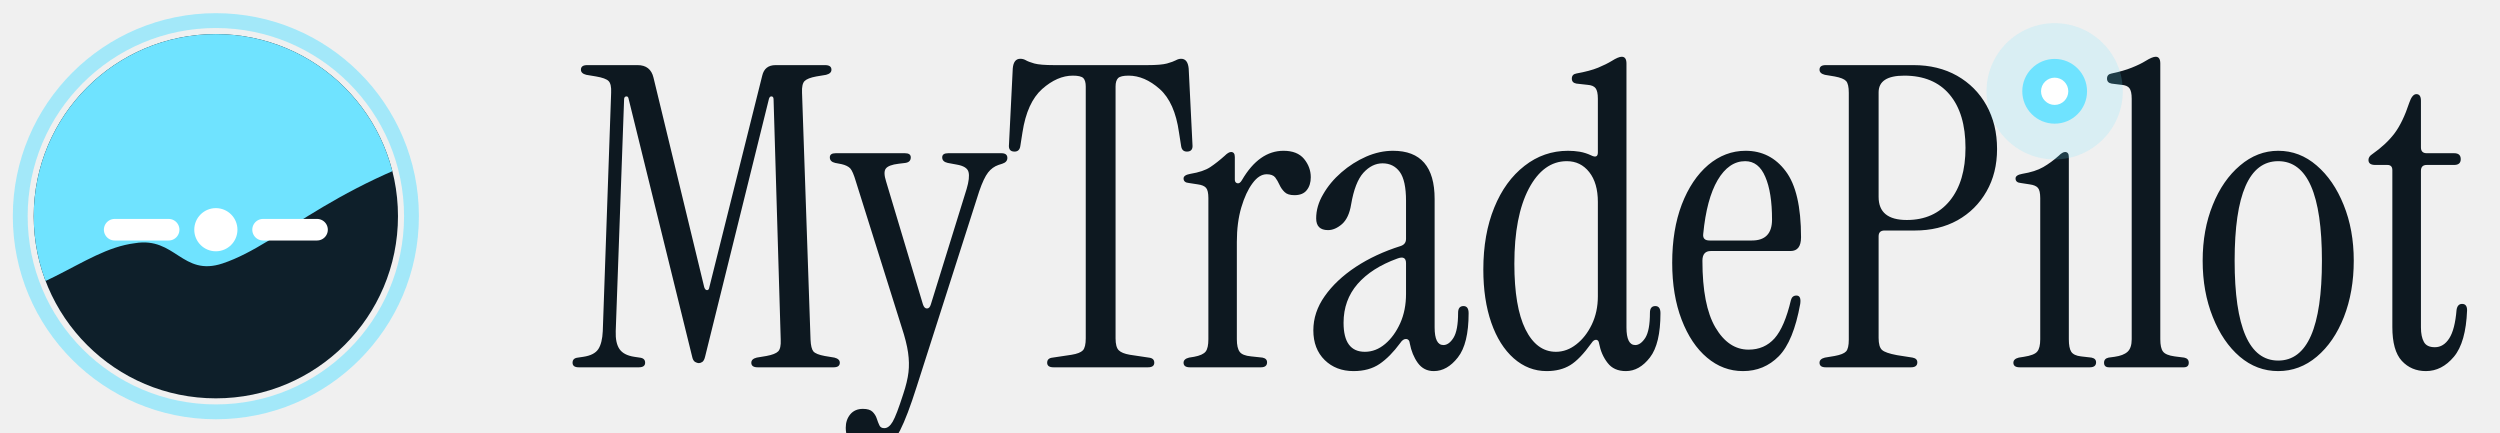
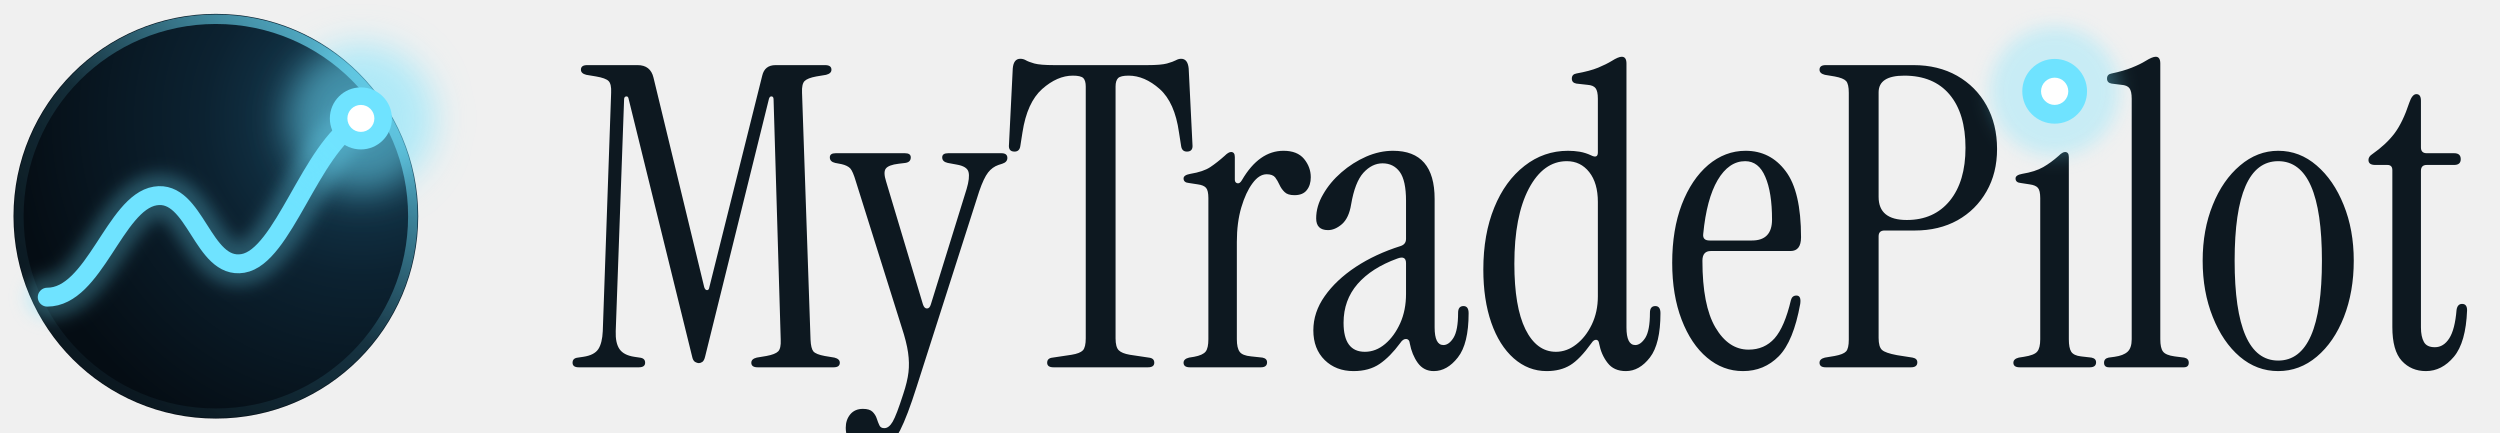
<svg xmlns="http://www.w3.org/2000/svg" viewBox="0 0 185.31 32.00" width="185" height="32" role="img" aria-label="MyTradePilot">
  <g transform="scale(0.5)">
    <defs>
-       <clipPath id="mtp-clip">
-         <circle cx="32" cy="32" r="27" />
-       </clipPath>
+       <radialGradient id="mtp-glass" cx="53.5" cy="17.5" r="52" gradientUnits="userSpaceOnUse">
+         <stop offset="0" stop-color="#17445c" />
+         <stop offset="0.45" stop-color="#0c2231" />
+         <stop offset="1" stop-color="#050d14" />
+       </radialGradient>
+       <linearGradient id="mtp-rim" x1="54" y1="10" x2="14" y2="56" gradientUnits="userSpaceOnUse">
+         <stop offset="0" stop-color="#6fe3ff" stop-opacity="0.7" />
+         <stop offset="0.5" stop-color="#6fe3ff" stop-opacity="0.12" />
+         <stop offset="1" stop-color="#6fe3ff" stop-opacity="0.05" />
+       </linearGradient>
+       <filter id="mtp-bloom" x="-60%" y="-60%" width="220%" height="220%">
+         <feGaussianBlur stdDeviation="2.6" />
+       </filter>
+       <filter id="mtp-haze" x="-30%" y="-30%" width="160%" height="160%">
+         <feGaussianBlur stdDeviation="1.2" />
+       </filter>
    </defs>
-     <circle cx="32" cy="32" r="27" fill="#0e1f2a" />
-     <path d="M-10 46 C6 45 12 37 20 36 C26 35 27 41 33 39 C42 36 50 26 74 20 L74 -10 L-10 -10 Z" fill="#6fe3ff" clip-path="url(#mtp-clip)" />
-     <circle cx="32" cy="32" r="29" fill="none" stroke="#6fe3ff" stroke-width="2.2" opacity="0.6" />
-     <path d="M17 34 H25 M39 34 H47" stroke="#ffffff" stroke-width="3.2" stroke-linecap="round" />
-     <circle cx="32" cy="34" r="3.2" fill="#ffffff" />
+     <circle cx="32" cy="32" r="30" fill="url(#mtp-glass)" />
+     <circle cx="32" cy="32" r="29.2" fill="none" stroke="url(#mtp-rim)" stroke-width="1.4" />
+     <path d="M7 44 C14 44 17 30 23 29 C29 28 30 40 36 39 C42 38 46 22 53 18" fill="none" stroke="#6fe3ff" stroke-width="6.5" stroke-linecap="round" opacity="0.28" filter="url(#mtp-haze)" />
+     <path d="M7 44 C14 44 17 30 23 29 C29 28 30 40 36 39 C42 38 46 22 53 18" fill="none" stroke="#6fe3ff" stroke-width="2.8" stroke-linecap="round" />
+     <circle cx="53.5" cy="17.5" r="11" fill="#6fe3ff" opacity="0.5" filter="url(#mtp-bloom)" />
+     <circle cx="53.5" cy="17.5" r="4.6" fill="#6fe3ff" />
+     <circle cx="53.5" cy="17.5" r="2" fill="#ffffff" />
  </g>
+   <defs>
+     <filter id="mtp-wbloom" x="-100%" y="-100%" width="300%" height="300%">
+       <feGaussianBlur stdDeviation="0.67" />
+     </filter>
+   </defs>
  <g transform="translate(42.00 27.20)">
    <path fill="#0d1820" d="M9.80 -0.31Q9.68 -0.31 9.52 -0.40Q9.36 -0.50 9.30 -0.81L4.60 -19.88Q4.57 -20.10 4.42 -20.08Q4.26 -20.07 4.26 -19.85L3.64 -2.68Q3.61 -1.80 3.92 -1.35Q4.23 -0.90 5.01 -0.78L5.41 -0.72Q5.82 -0.68 5.82 -0.34Q5.82 0.00 5.35 0.00H0.90Q0.44 0.00 0.44 -0.34Q0.44 -0.68 0.84 -0.72L1.24 -0.78Q2.05 -0.90 2.35 -1.35Q2.64 -1.80 2.68 -2.68L3.30 -20.35Q3.33 -21.00 3.11 -21.22Q2.89 -21.44 2.18 -21.56L1.46 -21.68Q1.06 -21.78 1.06 -22.06Q1.06 -22.40 1.52 -22.40H5.26Q6.22 -22.40 6.44 -21.47L10.20 -5.94Q10.27 -5.72 10.41 -5.72Q10.55 -5.72 10.58 -5.94L14.50 -21.62Q14.68 -22.40 15.49 -22.40H19.16Q19.63 -22.40 19.63 -22.06Q19.63 -21.78 19.23 -21.68L18.51 -21.56Q17.86 -21.44 17.64 -21.22Q17.42 -21.00 17.45 -20.35L18.08 -2.05Q18.11 -1.40 18.29 -1.18Q18.48 -0.96 19.13 -0.84L19.85 -0.72Q20.25 -0.62 20.25 -0.34Q20.25 0.00 19.79 0.00H14.16Q13.69 0.00 13.69 -0.34Q13.69 -0.62 14.09 -0.72L14.81 -0.84Q15.46 -0.96 15.68 -1.18Q15.90 -1.40 15.87 -2.05L15.34 -19.85Q15.34 -20.07 15.20 -20.08Q15.06 -20.10 15.00 -19.91L10.27 -0.81Q10.20 -0.50 10.06 -0.40Q9.92 -0.31 9.80 -0.31ZM22.52 6.38Q21.68 6.38 21.19 5.80Q20.69 5.23 20.69 4.48Q20.69 3.89 21.03 3.48Q21.37 3.08 21.96 3.08Q22.46 3.08 22.68 3.30Q22.90 3.52 22.99 3.80Q23.08 4.08 23.18 4.29Q23.27 4.51 23.55 4.51Q23.89 4.51 24.17 4.03Q24.45 3.55 24.95 1.99Q25.26 1.06 25.34 0.37Q25.42 -0.31 25.31 -1.09Q25.20 -1.87 24.83 -2.99L21.44 -13.78Q21.22 -14.53 21.02 -14.75Q20.81 -14.96 20.38 -15.06L19.91 -15.15Q19.51 -15.24 19.51 -15.56Q19.51 -15.87 19.94 -15.87H25.08Q25.51 -15.87 25.51 -15.56Q25.51 -15.21 25.11 -15.15L24.61 -15.09Q23.86 -15.00 23.66 -14.73Q23.46 -14.47 23.68 -13.78L26.41 -4.67Q26.51 -4.36 26.71 -4.36Q26.91 -4.36 27.00 -4.67L29.65 -13.22Q29.90 -14.06 29.79 -14.48Q29.68 -14.90 28.90 -15.03L28.25 -15.15Q27.84 -15.24 27.84 -15.56Q27.84 -15.87 28.28 -15.87H32.23Q32.67 -15.87 32.67 -15.52Q32.67 -15.21 32.29 -15.09L32.01 -15.00Q31.55 -14.84 31.24 -14.44Q30.92 -14.03 30.58 -13.04L25.95 1.43Q25.26 3.61 24.72 4.67Q24.17 5.72 23.68 6.05Q23.18 6.38 22.52 6.38ZM36.09 0.00Q35.62 0.00 35.62 -0.34Q35.62 -0.68 36.03 -0.72L37.43 -0.93Q38.05 -1.03 38.27 -1.26Q38.48 -1.49 38.48 -2.15V-20.81Q38.48 -21.25 38.30 -21.44Q38.11 -21.62 37.52 -21.62Q36.37 -21.62 35.25 -20.63Q34.13 -19.63 33.79 -17.42L33.63 -16.40Q33.57 -15.99 33.20 -15.99Q32.73 -15.99 32.79 -16.52L33.07 -22.15Q33.13 -22.87 33.63 -22.87Q33.85 -22.87 34.04 -22.76Q34.22 -22.65 34.67 -22.52Q35.12 -22.40 36.12 -22.40H43.06Q44.05 -22.40 44.50 -22.52Q44.96 -22.65 45.16 -22.76Q45.36 -22.87 45.55 -22.87Q46.04 -22.87 46.11 -22.15L46.39 -16.52Q46.45 -15.99 45.98 -15.99Q45.61 -15.99 45.55 -16.40L45.39 -17.42Q45.08 -19.63 43.96 -20.63Q42.84 -21.62 41.66 -21.62Q41.07 -21.62 40.88 -21.44Q40.69 -21.25 40.69 -20.81V-2.15Q40.69 -1.49 40.93 -1.26Q41.16 -1.03 41.75 -0.93L43.15 -0.72Q43.56 -0.68 43.56 -0.34Q43.56 0.00 43.09 0.00ZM50.06 -13.88Q51.33 -16.05 53.14 -16.05Q54.16 -16.05 54.66 -15.45Q55.16 -14.84 55.16 -14.09Q55.16 -13.50 54.86 -13.13Q54.57 -12.76 53.95 -12.76Q53.45 -12.76 53.22 -12.99Q52.98 -13.22 52.84 -13.53Q52.70 -13.84 52.52 -14.08Q52.33 -14.31 51.89 -14.31Q51.33 -14.31 50.84 -13.64Q50.34 -12.97 50.01 -11.85Q49.68 -10.73 49.68 -9.30V-2.08Q49.68 -1.43 49.89 -1.15Q50.09 -0.87 50.74 -0.81L51.58 -0.72Q51.92 -0.65 51.92 -0.37Q51.92 0.00 51.46 0.00H46.20Q45.73 0.00 45.73 -0.34Q45.73 -0.62 46.14 -0.72L46.51 -0.78Q47.16 -0.90 47.37 -1.17Q47.57 -1.43 47.57 -2.08V-12.54Q47.57 -13.10 47.40 -13.30Q47.23 -13.50 46.79 -13.56L46.14 -13.66Q45.73 -13.69 45.73 -14.00Q45.73 -14.25 46.23 -14.34Q47.20 -14.50 47.71 -14.84Q48.22 -15.18 48.78 -15.68Q49.06 -15.96 49.25 -15.96Q49.53 -15.96 49.53 -15.59V-13.91Q49.53 -13.69 49.72 -13.64Q49.90 -13.60 50.06 -13.88ZM58.33 0.28Q57.03 0.28 56.19 -0.54Q55.35 -1.37 55.35 -2.74Q55.35 -4.08 56.19 -5.27Q57.03 -6.47 58.49 -7.44Q59.95 -8.40 61.82 -8.99Q62.22 -9.12 62.22 -9.52V-12.35Q62.22 -13.84 61.76 -14.48Q61.29 -15.12 60.48 -15.12Q59.70 -15.12 59.06 -14.42Q58.43 -13.72 58.15 -12.07Q57.99 -11.08 57.48 -10.62Q56.96 -10.17 56.44 -10.17Q55.56 -10.17 55.56 -11.04Q55.56 -11.95 56.08 -12.83Q56.59 -13.72 57.43 -14.45Q58.27 -15.18 59.27 -15.62Q60.26 -16.05 61.26 -16.05Q64.34 -16.05 64.34 -12.48V-2.96Q64.34 -1.65 64.99 -1.65Q65.40 -1.65 65.74 -2.19Q66.08 -2.74 66.08 -4.04Q66.08 -4.54 66.48 -4.54Q66.86 -4.54 66.86 -4.01Q66.86 -1.74 66.06 -0.73Q65.27 0.28 64.28 0.28Q63.53 0.28 63.09 -0.33Q62.66 -0.93 62.50 -1.77Q62.47 -2.08 62.24 -2.10Q62.00 -2.12 61.79 -1.80Q61.04 -0.78 60.26 -0.25Q59.48 0.28 58.33 0.28ZM59.17 -1.15Q59.98 -1.15 60.67 -1.73Q61.35 -2.30 61.79 -3.27Q62.22 -4.23 62.22 -5.44V-7.72Q62.22 -8.31 61.57 -8.06Q59.67 -7.37 58.63 -6.18Q57.59 -4.98 57.59 -3.30Q57.59 -1.15 59.17 -1.15ZM72.64 0.28Q71.28 0.28 70.20 -0.67Q69.13 -1.62 68.54 -3.31Q67.95 -5.01 67.95 -7.25Q67.95 -9.86 68.76 -11.84Q69.56 -13.81 71.00 -14.93Q72.43 -16.05 74.23 -16.05Q74.67 -16.05 75.10 -15.98Q75.54 -15.90 75.94 -15.71Q76.44 -15.46 76.44 -15.93V-19.91Q76.44 -20.47 76.27 -20.69Q76.10 -20.91 75.66 -20.94L74.85 -21.03Q74.51 -21.09 74.51 -21.40Q74.51 -21.72 74.85 -21.78Q75.85 -21.96 76.46 -22.21Q77.06 -22.46 77.47 -22.71Q77.96 -23.02 78.21 -23.02Q78.56 -23.02 78.56 -22.52V-2.96Q78.56 -1.65 79.21 -1.65Q79.61 -1.65 79.96 -2.19Q80.30 -2.74 80.30 -4.04Q80.30 -4.54 80.70 -4.54Q81.08 -4.54 81.08 -4.01Q81.08 -1.74 80.30 -0.73Q79.52 0.28 78.52 0.28Q77.62 0.28 77.16 -0.33Q76.69 -0.93 76.53 -1.77Q76.50 -2.02 76.32 -2.04Q76.13 -2.05 75.97 -1.80Q75.10 -0.59 74.39 -0.16Q73.67 0.28 72.64 0.28ZM73.33 -1.15Q74.14 -1.15 74.84 -1.70Q75.54 -2.24 75.99 -3.17Q76.44 -4.11 76.44 -5.26V-12.26Q76.44 -13.66 75.80 -14.47Q75.16 -15.28 74.14 -15.28Q72.40 -15.28 71.32 -13.24Q70.25 -11.20 70.25 -7.68Q70.25 -4.48 71.07 -2.82Q71.90 -1.15 73.33 -1.15ZM87.20 0.28Q85.71 0.28 84.53 -0.72Q83.35 -1.71 82.65 -3.53Q81.95 -5.35 81.95 -7.75Q81.95 -10.20 82.66 -12.07Q83.38 -13.94 84.62 -15.00Q85.87 -16.05 87.39 -16.05Q89.23 -16.05 90.36 -14.54Q91.50 -13.04 91.50 -9.64Q91.50 -8.62 90.72 -8.62H84.81Q84.19 -8.62 84.19 -7.90Q84.19 -4.60 85.15 -2.96Q86.12 -1.31 87.61 -1.31Q88.79 -1.31 89.54 -2.15Q90.28 -2.99 90.75 -4.98Q90.84 -5.32 91.16 -5.32Q91.53 -5.32 91.44 -4.70Q90.94 -1.93 89.85 -0.82Q88.76 0.28 87.20 0.28ZM84.72 -9.40H87.86Q89.35 -9.40 89.35 -10.95Q89.35 -12.97 88.85 -14.12Q88.36 -15.28 87.36 -15.28Q86.15 -15.28 85.32 -13.88Q84.50 -12.48 84.25 -9.89Q84.19 -9.40 84.72 -9.40ZM93.33 0.00Q92.87 0.00 92.87 -0.34Q92.87 -0.62 93.27 -0.72L93.99 -0.84Q94.64 -0.96 94.84 -1.18Q95.04 -1.40 95.04 -2.05V-20.35Q95.04 -21.00 94.84 -21.22Q94.64 -21.44 93.99 -21.56L93.27 -21.68Q92.87 -21.78 92.87 -22.06Q92.87 -22.40 93.33 -22.40H99.84Q101.67 -22.40 103.07 -21.61Q104.47 -20.81 105.25 -19.41Q106.03 -18.01 106.03 -16.18Q106.03 -14.40 105.25 -13.04Q104.47 -11.67 103.10 -10.90Q101.73 -10.14 99.93 -10.14H97.69Q97.25 -10.14 97.25 -9.71V-2.18Q97.25 -1.52 97.50 -1.29Q97.75 -1.06 98.62 -0.90L99.77 -0.72Q100.12 -0.65 100.12 -0.37Q100.12 0.00 99.65 0.00ZM97.25 -12.63Q97.25 -10.92 99.34 -10.92Q101.36 -10.92 102.53 -12.35Q103.69 -13.78 103.69 -16.27Q103.69 -18.82 102.51 -20.22Q101.33 -21.62 99.15 -21.62Q97.25 -21.62 97.25 -20.38ZM107.71 0.00Q107.24 0.00 107.24 -0.34Q107.24 -0.62 107.64 -0.72L108.02 -0.78Q108.80 -0.90 109.01 -1.17Q109.23 -1.43 109.23 -2.08V-12.54Q109.23 -13.10 109.06 -13.30Q108.89 -13.50 108.45 -13.56L107.80 -13.66Q107.40 -13.69 107.40 -14.00Q107.40 -14.25 107.89 -14.34Q108.86 -14.50 109.45 -14.84Q110.04 -15.18 110.60 -15.68Q110.88 -15.96 111.07 -15.96Q111.35 -15.96 111.35 -15.59V-2.08Q111.35 -1.43 111.53 -1.15Q111.72 -0.87 112.25 -0.81L113.03 -0.72Q113.37 -0.65 113.37 -0.37Q113.37 0.00 112.90 0.00ZM114.33 0.00Q113.96 0.00 113.96 -0.34Q113.96 -0.65 114.30 -0.72L114.74 -0.78Q115.39 -0.87 115.70 -1.15Q116.01 -1.43 116.01 -2.08V-19.91Q116.01 -20.47 115.84 -20.69Q115.67 -20.91 115.24 -20.94L114.52 -21.03Q114.18 -21.09 114.18 -21.40Q114.18 -21.72 114.52 -21.78Q115.39 -21.96 116.01 -22.21Q116.64 -22.46 117.04 -22.71Q117.54 -23.02 117.79 -23.02Q118.13 -23.02 118.13 -22.52V-2.08Q118.13 -1.43 118.33 -1.17Q118.53 -0.90 119.19 -0.81L119.90 -0.72Q120.24 -0.65 120.24 -0.34Q120.24 0.00 119.87 0.00ZM126.87 0.28Q125.28 0.28 124.02 -0.79Q122.76 -1.87 122.02 -3.73Q121.27 -5.60 121.27 -7.90Q121.27 -10.20 122.02 -12.04Q122.76 -13.88 124.04 -14.96Q125.32 -16.05 126.87 -16.05Q128.46 -16.05 129.72 -14.96Q130.98 -13.88 131.72 -12.04Q132.47 -10.20 132.47 -7.90Q132.47 -5.60 131.74 -3.73Q131.01 -1.87 129.73 -0.79Q128.46 0.28 126.87 0.28ZM126.87 -0.50Q130.11 -0.50 130.11 -7.90Q130.11 -15.28 126.87 -15.28Q123.64 -15.28 123.64 -7.90Q123.64 -0.50 126.87 -0.50ZM137.82 0.28Q136.73 0.28 136.03 -0.48Q135.33 -1.24 135.33 -2.99V-14.62Q135.33 -15.00 134.96 -15.00H134.06Q133.56 -15.00 133.56 -15.37Q133.56 -15.62 133.84 -15.80Q134.87 -16.52 135.49 -17.34Q136.11 -18.17 136.58 -19.60Q136.80 -20.25 137.11 -20.25Q137.45 -20.25 137.45 -19.76V-16.30Q137.45 -15.87 137.88 -15.87H139.91Q140.40 -15.87 140.40 -15.43Q140.40 -15.00 139.91 -15.00H137.88Q137.45 -15.00 137.45 -14.56V-2.96Q137.45 -2.27 137.67 -1.88Q137.88 -1.49 138.48 -1.49Q139.13 -1.49 139.55 -2.15Q139.97 -2.80 140.09 -4.26Q140.16 -4.70 140.50 -4.70Q140.87 -4.70 140.87 -4.23Q140.78 -1.84 139.89 -0.78Q139.00 0.28 137.82 0.28Z" />
-     <circle cx="110.30" cy="-20.46" r="5.05" fill="#6fe3ff" opacity="0.18" />
+     <circle cx="110.30" cy="-20.46" r="4.80" fill="#6fe3ff" opacity="0.32" filter="url(#mtp-wbloom)" />
    <circle cx="110.30" cy="-20.46" r="2.40" fill="#6fe3ff" />
    <circle cx="110.30" cy="-20.46" r="1.01" fill="#ffffff" />
  </g>
</svg>
